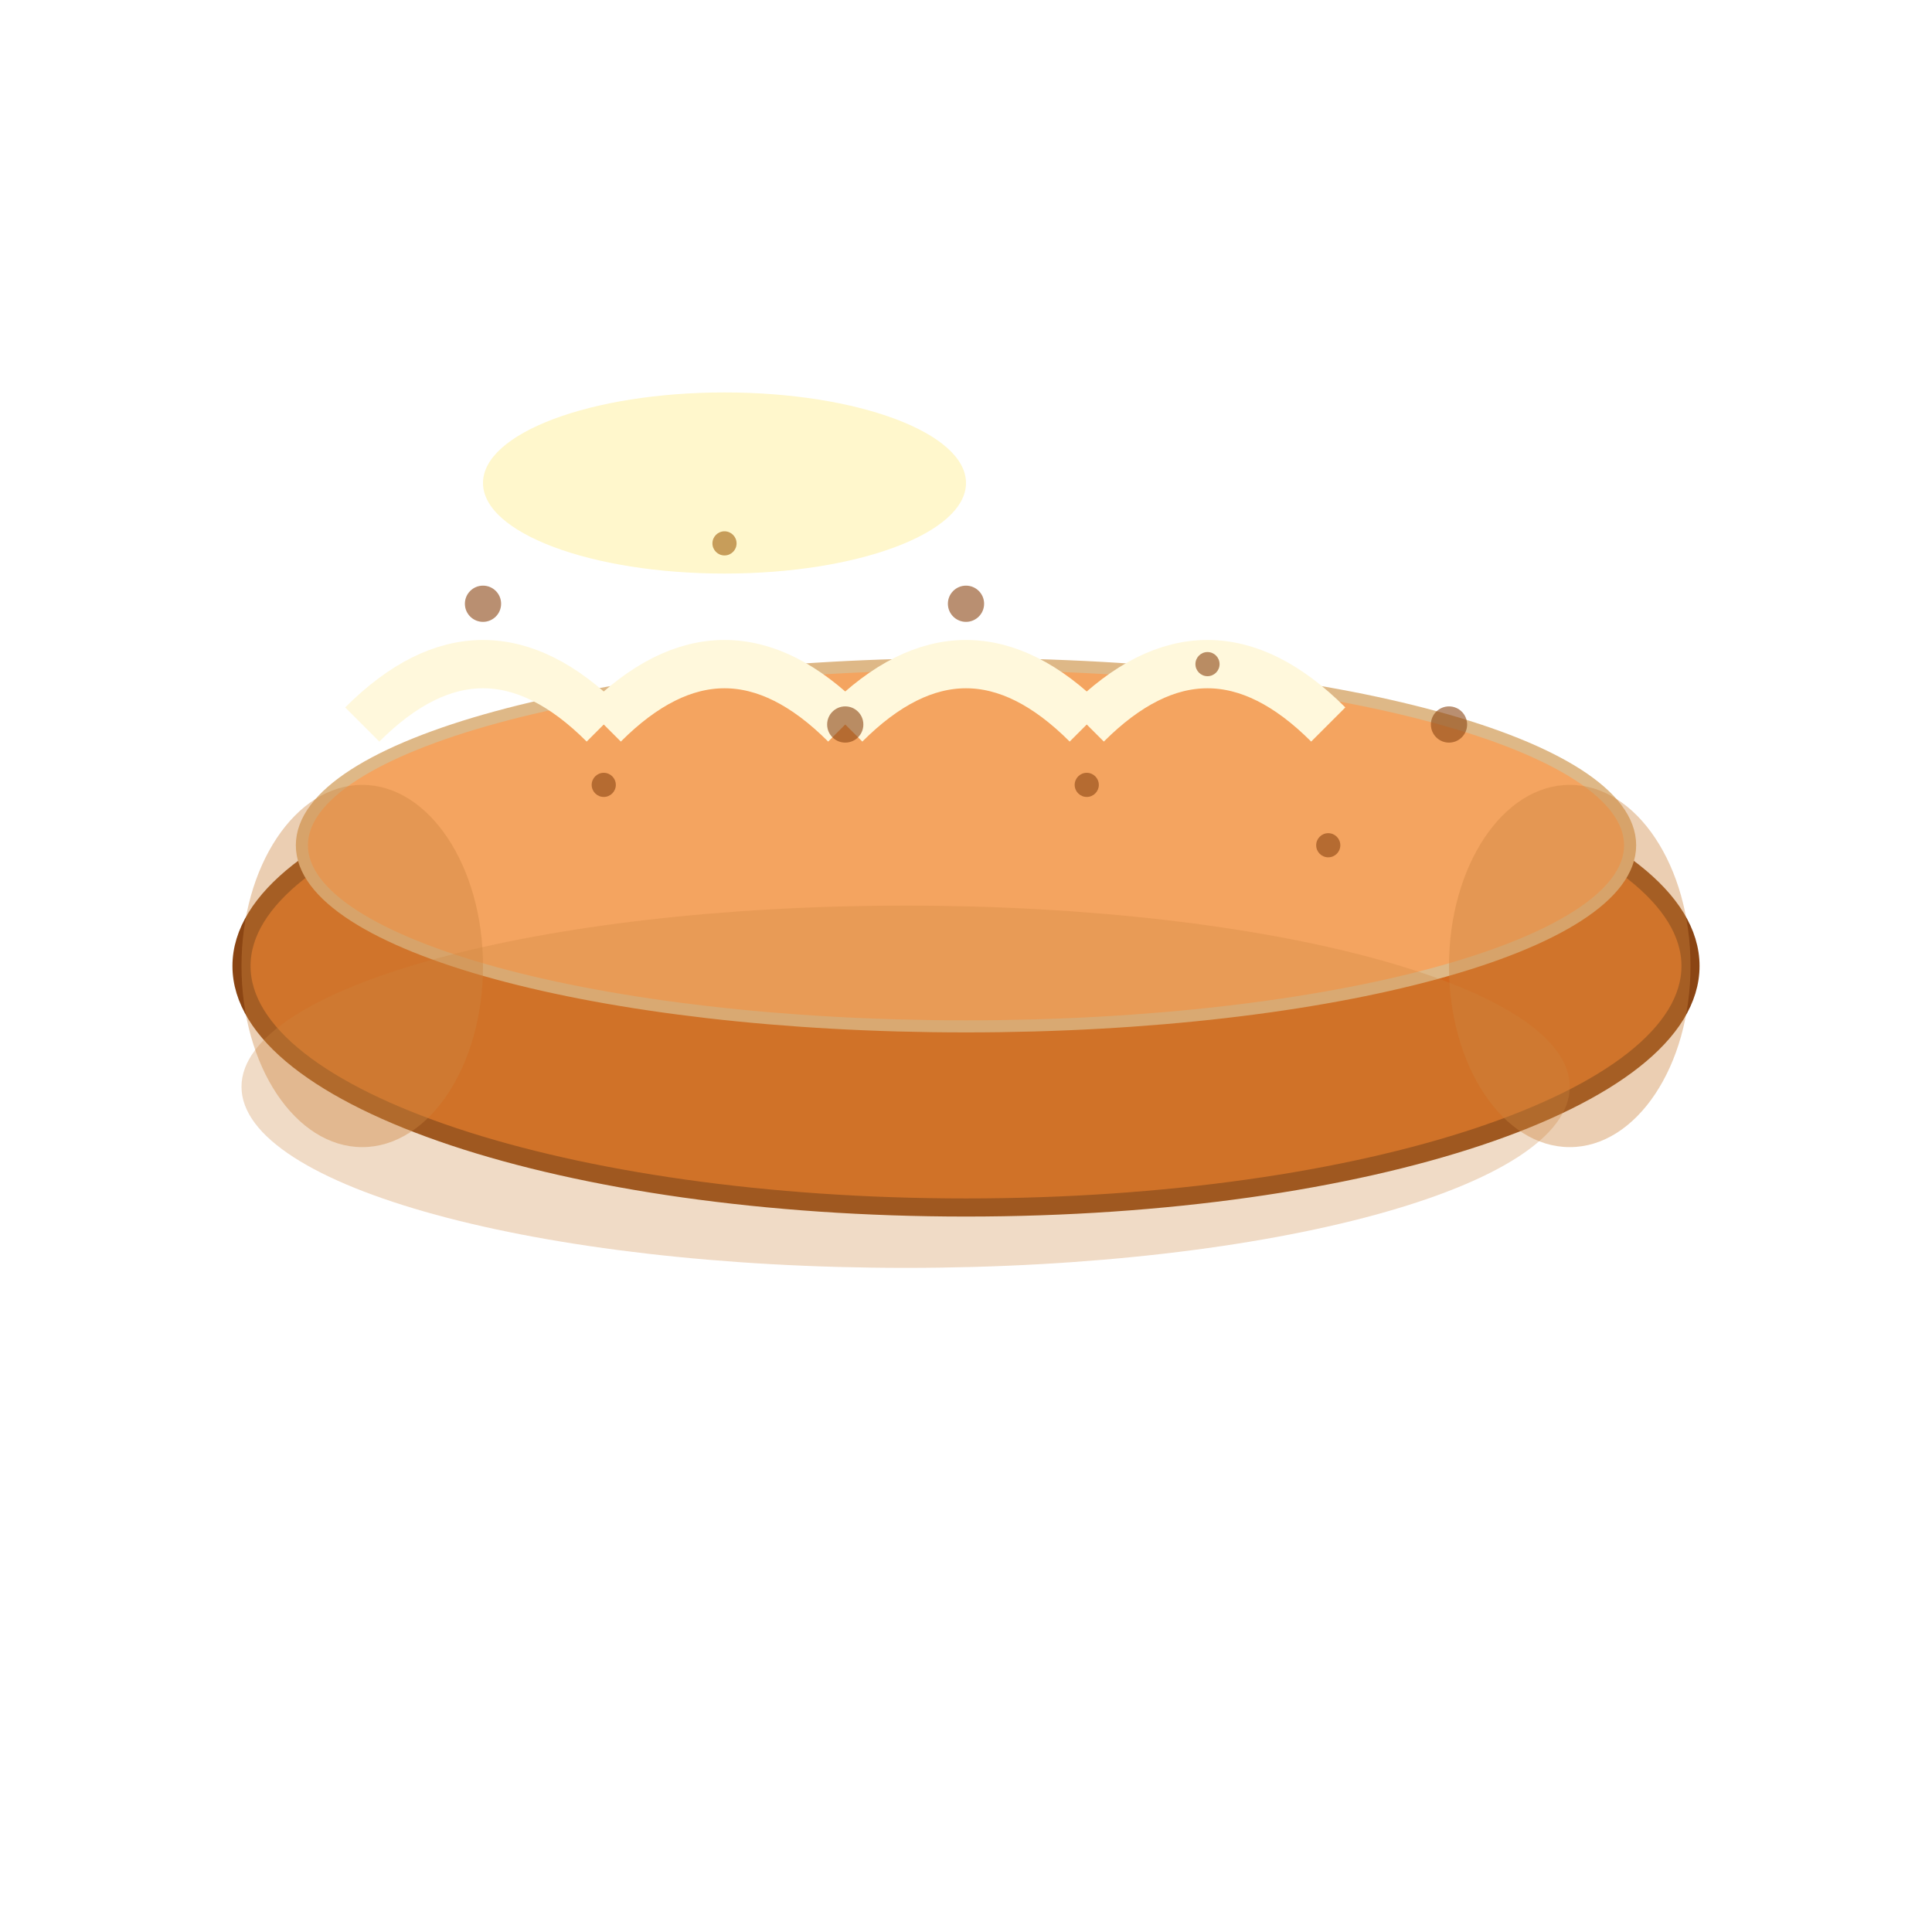
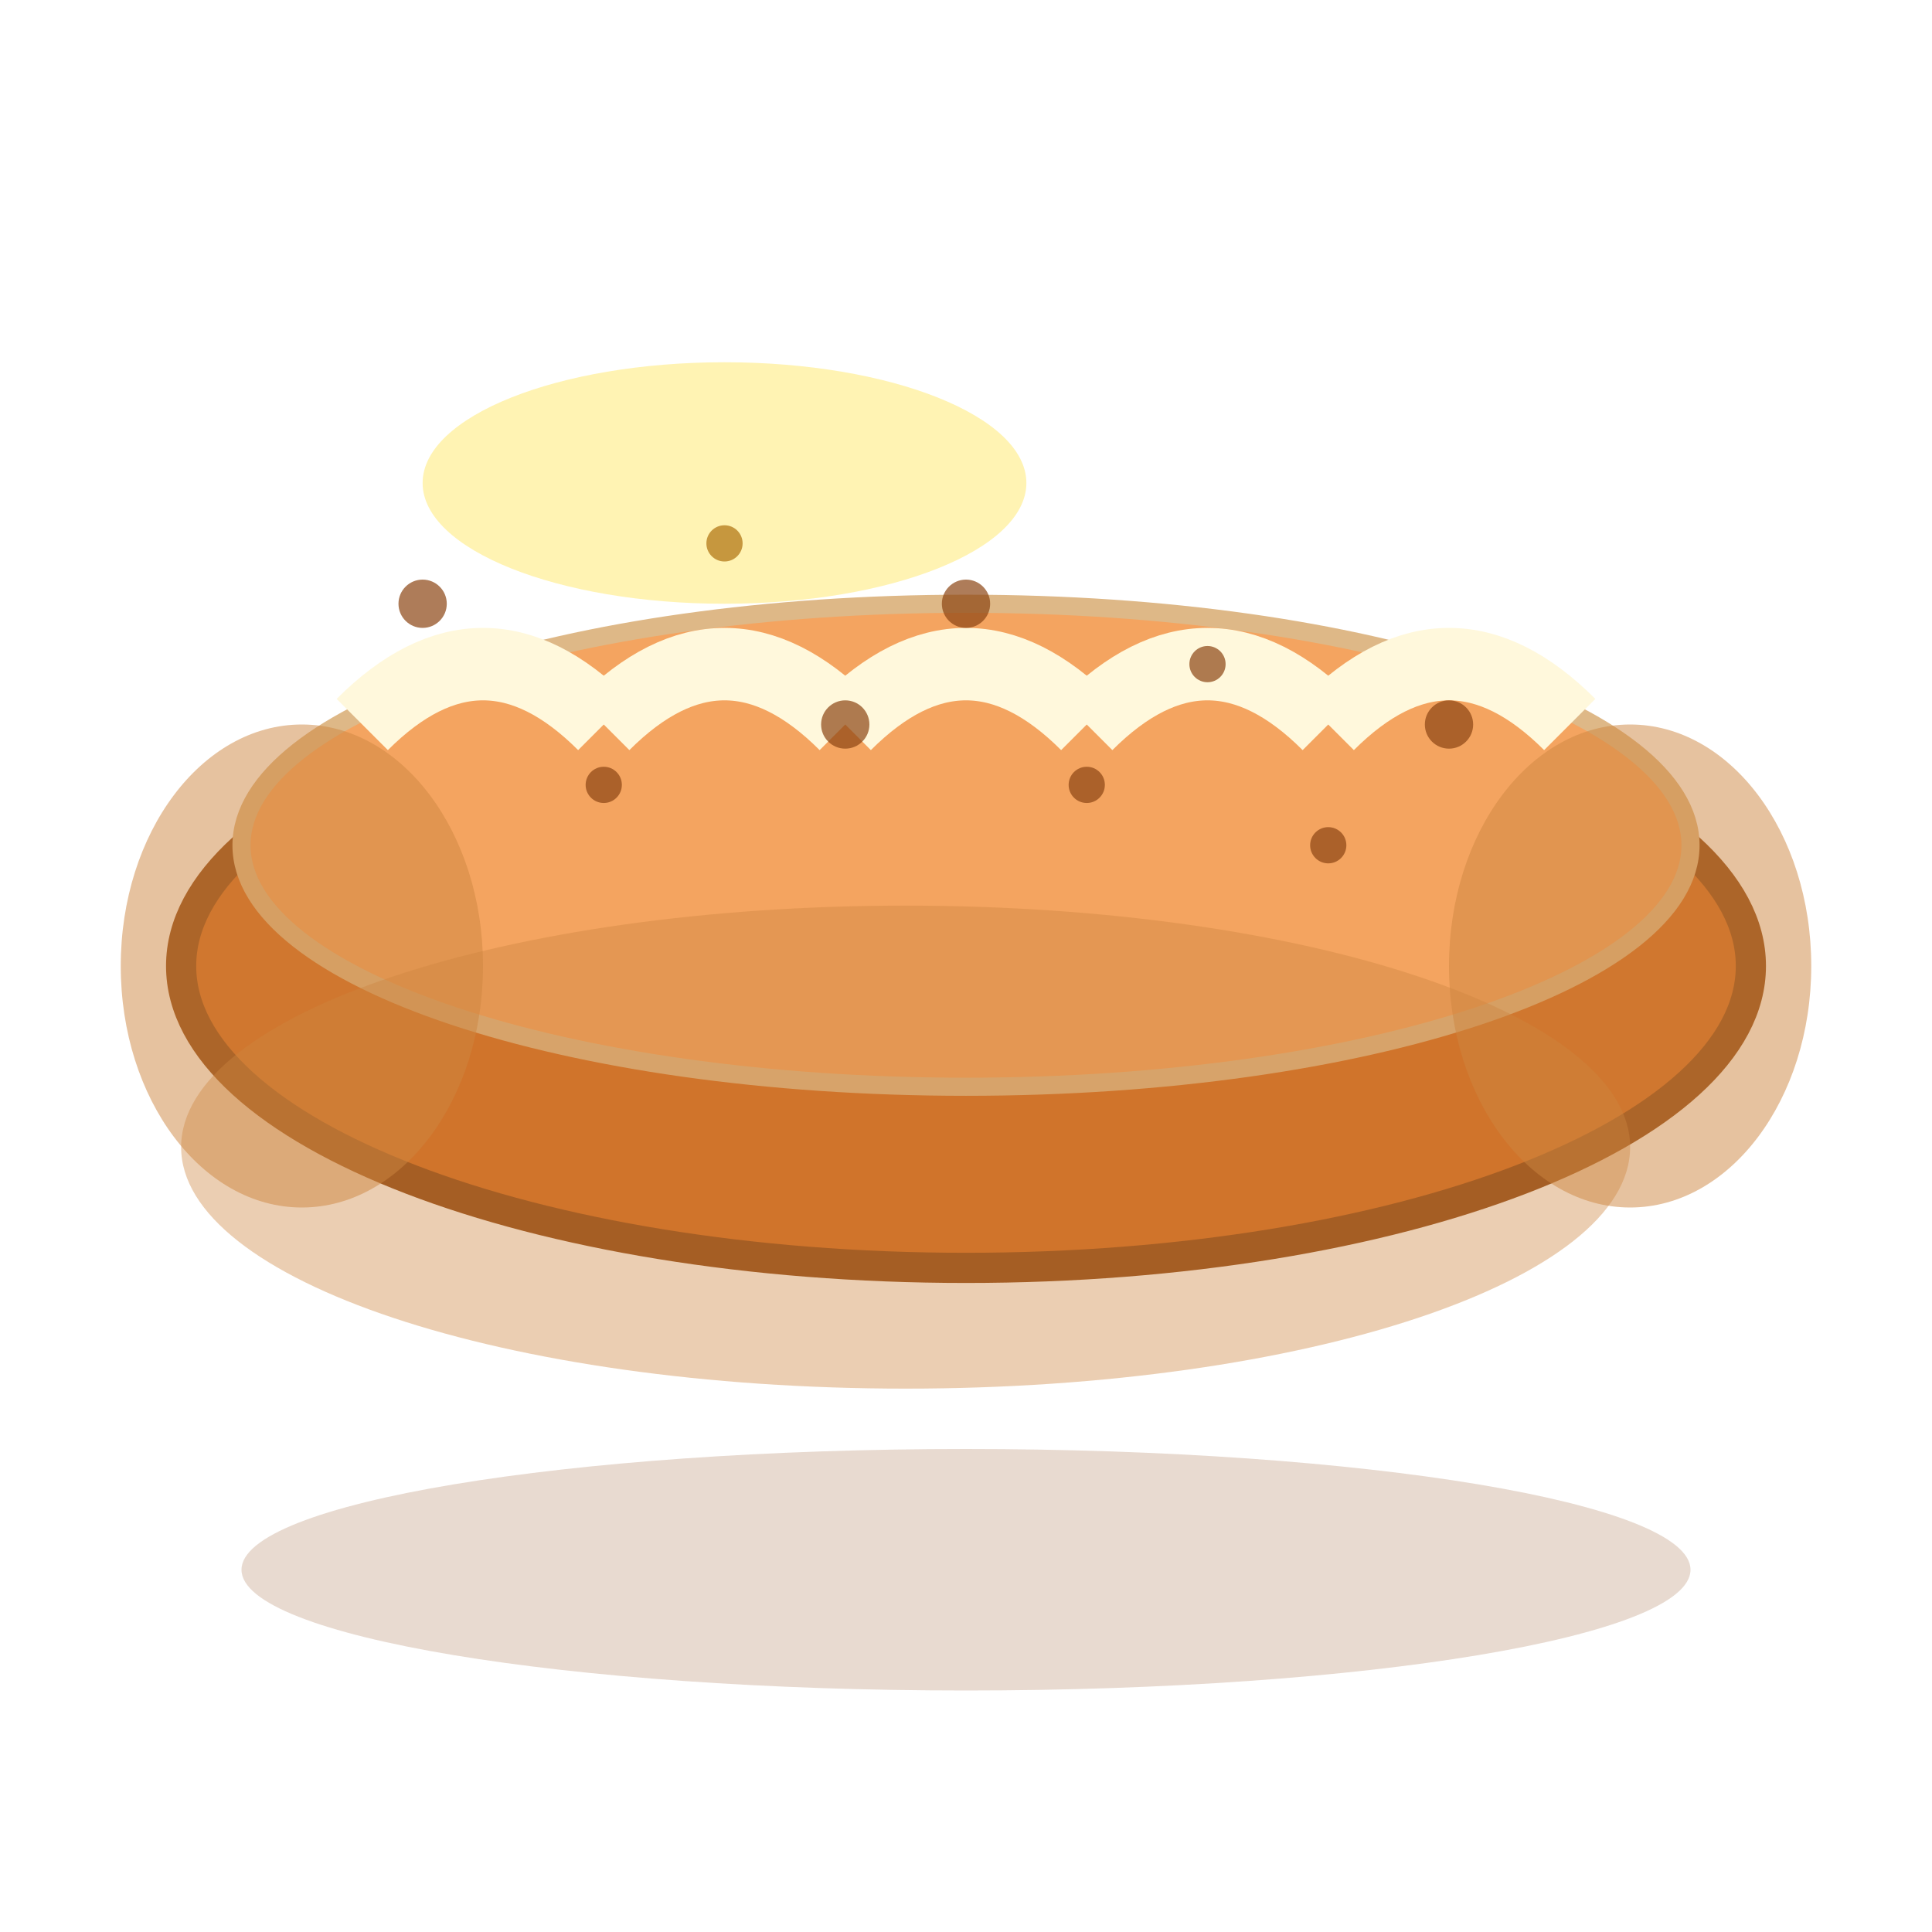
<svg xmlns="http://www.w3.org/2000/svg" width="32" height="32" viewBox="0 0 32 32">
-   <ellipse cx="16" cy="16" rx="12" ry="4" fill="#D2691E" stroke="#8B4513" stroke-width="0.3" />
-   <ellipse cx="16" cy="14" rx="11" ry="3" fill="#F4A460" stroke="#DEB887" stroke-width="0.2" />
-   <path d="M 6 12 Q 8 10 10 12" stroke="#FFF8DC" stroke-width="0.8" fill="none" />
-   <path d="M 10 12 Q 12 10 14 12" stroke="#FFF8DC" stroke-width="0.8" fill="none" />
-   <path d="M 14 12 Q 16 10 18 12" stroke="#FFF8DC" stroke-width="0.8" fill="none" />
-   <path d="M 18 12 Q 20 10 22 12" stroke="#FFF8DC" stroke-width="0.8" fill="none" />
-   <ellipse cx="15" cy="18" rx="11" ry="3" fill="#CD853F" opacity="0.3" />
-   <circle cx="8" cy="10" r="0.3" fill="#8B4513" opacity="0.6" />
-   <circle cx="12" cy="9" r="0.2" fill="#8B4513" opacity="0.6" />
-   <circle cx="16" cy="10" r="0.3" fill="#8B4513" opacity="0.6" />
-   <circle cx="20" cy="11" r="0.2" fill="#8B4513" opacity="0.6" />
-   <circle cx="24" cy="12" r="0.3" fill="#8B4513" opacity="0.6" />
-   <circle cx="10" cy="13" r="0.2" fill="#8B4513" opacity="0.6" />
-   <circle cx="14" cy="12" r="0.3" fill="#8B4513" opacity="0.6" />
-   <circle cx="18" cy="13" r="0.2" fill="#8B4513" opacity="0.6" />
-   <circle cx="22" cy="14" r="0.2" fill="#8B4513" opacity="0.6" />
-   <ellipse cx="6" cy="16" rx="2" ry="3" fill="#CD853F" opacity="0.4" />
-   <ellipse cx="26" cy="16" rx="2" ry="3" fill="#CD853F" opacity="0.4" />
-   <ellipse cx="12" cy="8" rx="4" ry="1.5" fill="#FFD700" opacity="0.2" />
+   <ellipse cx="16" cy="16" rx="13" ry="5" fill="#D2691E" stroke="#8B4513" stroke-width="0.5" />
+   <ellipse cx="16" cy="14" rx="12" ry="4" fill="#F4A460" stroke="#DEB887" stroke-width="0.3" />
+   <path d="M 6 12 Q 8 10 10 12" stroke="#FFF8DC" stroke-width="1.2" fill="none" />
+   <path d="M 10 12 Q 12 10 14 12" stroke="#FFF8DC" stroke-width="1.2" fill="none" />
+   <path d="M 14 12 Q 16 10 18 12" stroke="#FFF8DC" stroke-width="1.2" fill="none" />
+   <path d="M 18 12 Q 20 10 22 12" stroke="#FFF8DC" stroke-width="1.2" fill="none" />
+   <path d="M 22 12 Q 24 10 26 12" stroke="#FFF8DC" stroke-width="1.2" fill="none" />
+   <ellipse cx="15" cy="19" rx="12" ry="4" fill="#CD853F" opacity="0.4" />
+   <circle cx="7" cy="10" r="0.4" fill="#8B4513" opacity="0.7" />
+   <circle cx="12" cy="9" r="0.3" fill="#8B4513" opacity="0.7" />
+   <circle cx="16" cy="10" r="0.4" fill="#8B4513" opacity="0.7" />
+   <circle cx="20" cy="11" r="0.3" fill="#8B4513" opacity="0.7" />
+   <circle cx="24" cy="12" r="0.4" fill="#8B4513" opacity="0.7" />
+   <circle cx="10" cy="13" r="0.3" fill="#8B4513" opacity="0.7" />
+   <circle cx="14" cy="12" r="0.4" fill="#8B4513" opacity="0.7" />
+   <circle cx="18" cy="13" r="0.3" fill="#8B4513" opacity="0.7" />
+   <circle cx="22" cy="14" r="0.3" fill="#8B4513" opacity="0.7" />
+   <ellipse cx="5" cy="16" rx="3" ry="4" fill="#CD853F" opacity="0.5" />
+   <ellipse cx="27" cy="16" rx="3" ry="4" fill="#CD853F" opacity="0.5" />
+   <ellipse cx="12" cy="8" rx="5" ry="2" fill="#FFD700" opacity="0.3" />
+   <ellipse cx="16" cy="26" rx="12" ry="2" fill="#8B4513" opacity="0.2" />
</svg>
